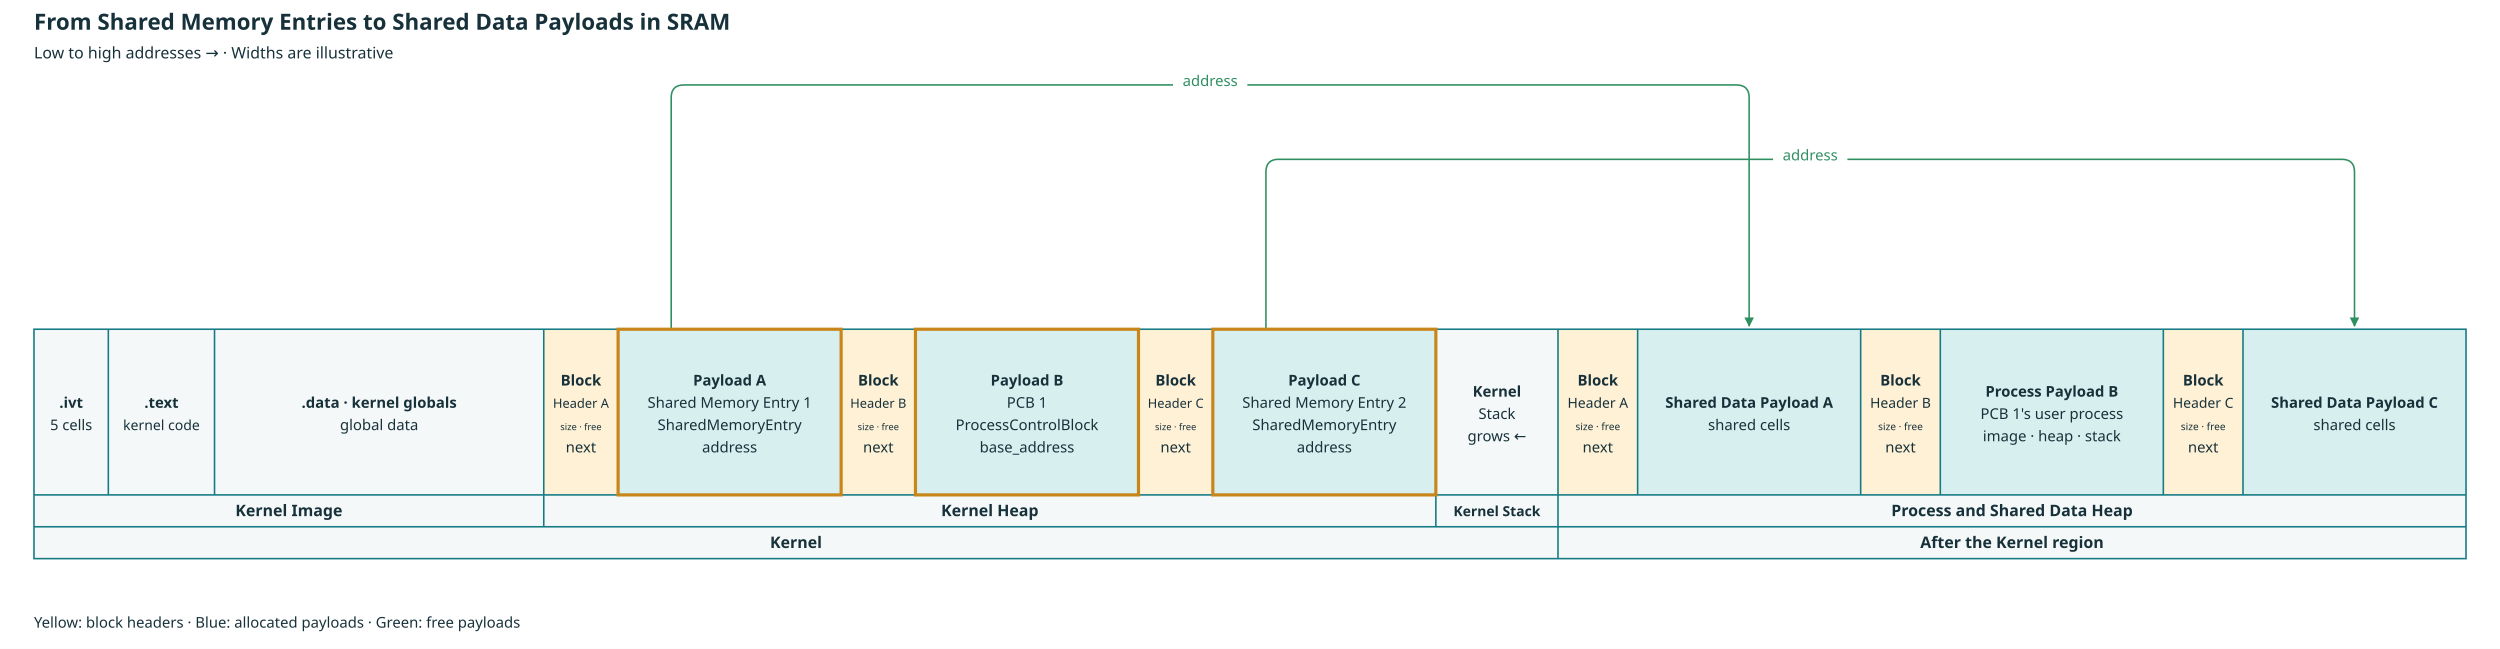
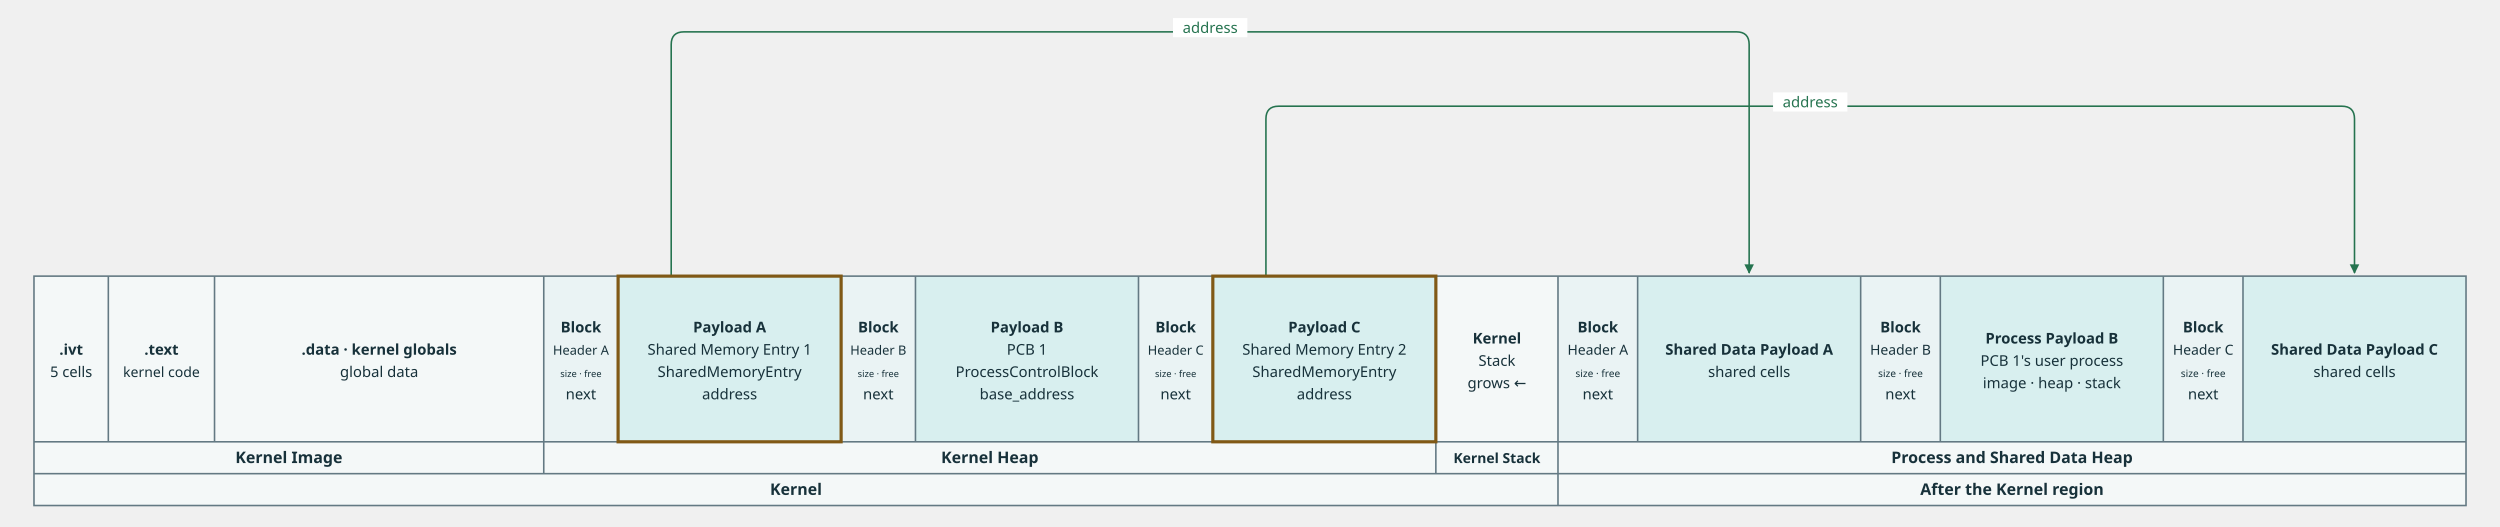
- <svg xmlns="http://www.w3.org/2000/svg" width="2354" height="611" viewBox="0 0 2354 611" role="img" aria-labelledby="title desc">
+ <svg xmlns="http://www.w3.org/2000/svg" width="2354" height="496" viewBox="0 50 2354 496" role="img" aria-labelledby="title desc">
  <defs>
    <marker id="405ea8" viewBox="0 0 10 10" refX="9" refY="5" markerWidth="6" markerHeight="6" orient="auto-start-reverse">
-       <path d="M 0 0 L 10 5 L 0 10 z" fill="#078b98" />
+       <path d="M 0 0 L 10 5 L 0 10 z" fill="#167b84" />
    </marker>
    <marker id="785099" viewBox="0 0 10 10" refX="9" refY="5" markerWidth="6" markerHeight="6" orient="auto-start-reverse">
      <path d="M 0 0 L 10 5 L 0 10 z" fill="#167b84" />
    </marker>
    <marker id="26715b" viewBox="0 0 10 10" refX="9" refY="5" markerWidth="6" markerHeight="6" orient="auto-start-reverse">
-       <path d="M 0 0 L 10 5 L 0 10 z" fill="#2f8f61" />
+       <path d="M 0 0 L 10 5 L 0 10 z" fill="#25734f" />
    </marker>
  </defs>
-   <rect width="2354" height="611" fill="white" />
  <g font-family="Cantarell, sans-serif">
-     <text x="32" y="28" text-anchor="start" font-size="21" font-weight="bold" fill="#17313a">From Shared Memory Entries to Shared Data Payloads in SRAM</text>
-     <text x="32" y="55" text-anchor="start" font-size="15" font-weight="normal" fill="#17313a">Low to high addresses →   ·   Widths are illustrative</text>
    <rect x="32" y="310" width="70" height="156" fill="#f4f8f8" stroke="none" stroke-width="1" />
    <text x="67.0" y="384.0" text-anchor="middle" font-size="14" font-weight="bold" fill="#17313a">.ivt</text>
    <text x="67.0" y="405.0" text-anchor="middle" font-size="13.825" font-weight="normal" fill="#17313a">5 cells</text>
    <rect x="102" y="310" width="100" height="156" fill="#f4f8f8" stroke="none" stroke-width="1" />
    <text x="152.0" y="384.0" text-anchor="middle" font-size="14" font-weight="bold" fill="#17313a">.text</text>
    <text x="152.0" y="405.0" text-anchor="middle" font-size="13.196" font-weight="normal" fill="#17313a">kernel code</text>
    <rect x="202" y="310" width="310" height="156" fill="#f4f8f8" stroke="none" stroke-width="1" />
    <text x="357.0" y="384.0" text-anchor="middle" font-size="14" font-weight="bold" fill="#17313a">.data · kernel globals</text>
    <text x="357.0" y="405.0" text-anchor="middle" font-size="14" font-weight="normal" fill="#17313a">global data</text>
-     <rect x="512" y="310" width="70" height="156" fill="#fff1d6" stroke="none" stroke-width="1" />
+     <rect x="512" y="310" width="70" height="156" fill="#eaf3f4" stroke="none" stroke-width="1" />
    <a href="../../common/heap.header#L5">
      <text x="547.0" y="363.0" text-anchor="middle" font-size="14" font-weight="bold" fill="#17313a">Block</text>
      <text x="547.0" y="384.0" text-anchor="middle" font-size="12.097" font-weight="normal" fill="#17313a">Header A</text>
      <text x="547.0" y="405.0" text-anchor="middle" font-size="8.798" font-weight="normal" fill="#17313a">size · free</text>
      <text x="547.0" y="426.0" text-anchor="middle" font-size="14" font-weight="normal" fill="#17313a">next</text>
    </a>
    <rect x="582" y="310" width="210" height="156" fill="#d8efef" stroke="none" stroke-width="1" />
    <a href="../../kernel/shared_memory.header#L8">
      <text x="687.0" y="363.0" text-anchor="middle" font-size="14" font-weight="bold" fill="#17313a">Payload A</text>
      <text x="687.0" y="384.0" text-anchor="middle" font-size="14" font-weight="normal" fill="#17313a">Shared Memory Entry 1</text>
      <text x="687.0" y="405.0" text-anchor="middle" font-size="14" font-weight="normal" fill="#17313a">SharedMemoryEntry</text>
      <text x="687.0" y="426.0" text-anchor="middle" font-size="14" font-weight="normal" fill="#17313a">address</text>
    </a>
-     <rect x="792" y="310" width="70" height="156" fill="#fff1d6" stroke="none" stroke-width="1" />
+     <rect x="792" y="310" width="70" height="156" fill="#eaf3f4" stroke="none" stroke-width="1" />
    <a href="../../common/heap.header#L5">
      <text x="827.0" y="363.0" text-anchor="middle" font-size="14" font-weight="bold" fill="#17313a">Block</text>
      <text x="827.0" y="384.0" text-anchor="middle" font-size="12.097" font-weight="normal" fill="#17313a">Header B</text>
      <text x="827.0" y="405.0" text-anchor="middle" font-size="8.798" font-weight="normal" fill="#17313a">size · free</text>
      <text x="827.0" y="426.0" text-anchor="middle" font-size="14" font-weight="normal" fill="#17313a">next</text>
    </a>
    <rect x="862" y="310" width="210" height="156" fill="#d8efef" stroke="none" stroke-width="1" />
    <a href="../../kernel/process/process.header#L31">
      <text x="967.0" y="363.0" text-anchor="middle" font-size="14" font-weight="bold" fill="#17313a">Payload B</text>
      <text x="967.0" y="384.0" text-anchor="middle" font-size="14" font-weight="normal" fill="#17313a">PCB 1</text>
      <text x="967.0" y="405.0" text-anchor="middle" font-size="14" font-weight="normal" fill="#17313a">ProcessControlBlock</text>
      <text x="967.0" y="426.0" text-anchor="middle" font-size="14" font-weight="normal" fill="#17313a">base_address</text>
    </a>
-     <rect x="1072" y="310" width="70" height="156" fill="#fff1d6" stroke="none" stroke-width="1" />
+     <rect x="1072" y="310" width="70" height="156" fill="#eaf3f4" stroke="none" stroke-width="1" />
    <a href="../../common/heap.header#L5">
      <text x="1107.0" y="363.0" text-anchor="middle" font-size="14" font-weight="bold" fill="#17313a">Block</text>
      <text x="1107.0" y="384.0" text-anchor="middle" font-size="12.097" font-weight="normal" fill="#17313a">Header C</text>
      <text x="1107.0" y="405.0" text-anchor="middle" font-size="8.798" font-weight="normal" fill="#17313a">size · free</text>
      <text x="1107.0" y="426.0" text-anchor="middle" font-size="14" font-weight="normal" fill="#17313a">next</text>
    </a>
    <rect x="1142" y="310" width="210" height="156" fill="#d8efef" stroke="none" stroke-width="1" />
    <a href="../../kernel/shared_memory.header#L8">
      <text x="1247.0" y="363.0" text-anchor="middle" font-size="14" font-weight="bold" fill="#17313a">Payload C</text>
      <text x="1247.0" y="384.0" text-anchor="middle" font-size="14" font-weight="normal" fill="#17313a">Shared Memory Entry 2</text>
      <text x="1247.0" y="405.0" text-anchor="middle" font-size="14" font-weight="normal" fill="#17313a">SharedMemoryEntry</text>
      <text x="1247.0" y="426.0" text-anchor="middle" font-size="14" font-weight="normal" fill="#17313a">address</text>
    </a>
    <rect x="1352" y="310" width="115" height="156" fill="#f4f8f8" stroke="none" stroke-width="1" />
    <text x="1409.5" y="373.5" text-anchor="middle" font-size="14" font-weight="bold" fill="#17313a">Kernel</text>
    <text x="1409.5" y="394.5" text-anchor="middle" font-size="14" font-weight="normal" fill="#17313a">Stack</text>
    <text x="1409.5" y="415.5" text-anchor="middle" font-size="14" font-weight="normal" fill="#17313a">grows ←</text>
-     <rect x="1467" y="310" width="75" height="156" fill="#fff1d6" stroke="none" stroke-width="1" />
+     <rect x="1467" y="310" width="75" height="156" fill="#eaf3f4" stroke="none" stroke-width="1" />
    <a href="../../common/heap.header#L5">
      <text x="1504.5" y="363.0" text-anchor="middle" font-size="14" font-weight="bold" fill="#17313a">Block</text>
      <text x="1504.5" y="384.0" text-anchor="middle" font-size="13.105" font-weight="normal" fill="#17313a">Header A</text>
      <text x="1504.5" y="405.0" text-anchor="middle" font-size="9.531" font-weight="normal" fill="#17313a">size · free</text>
      <text x="1504.5" y="426.0" text-anchor="middle" font-size="14" font-weight="normal" fill="#17313a">next</text>
    </a>
    <rect x="1542" y="310" width="210" height="156" fill="#d8efef" stroke="none" stroke-width="1" />
    <text x="1647.0" y="384.0" text-anchor="middle" font-size="14" font-weight="bold" fill="#17313a">Shared Data Payload A</text>
    <text x="1647.0" y="405.0" text-anchor="middle" font-size="14" font-weight="normal" fill="#17313a">shared cells</text>
-     <rect x="1752" y="310" width="75" height="156" fill="#fff1d6" stroke="none" stroke-width="1" />
+     <rect x="1752" y="310" width="75" height="156" fill="#eaf3f4" stroke="none" stroke-width="1" />
    <a href="../../common/heap.header#L5">
      <text x="1789.5" y="363.0" text-anchor="middle" font-size="14" font-weight="bold" fill="#17313a">Block</text>
      <text x="1789.5" y="384.0" text-anchor="middle" font-size="13.105" font-weight="normal" fill="#17313a">Header B</text>
      <text x="1789.5" y="405.0" text-anchor="middle" font-size="9.531" font-weight="normal" fill="#17313a">size · free</text>
      <text x="1789.5" y="426.0" text-anchor="middle" font-size="14" font-weight="normal" fill="#17313a">next</text>
    </a>
    <rect x="1827" y="310" width="210" height="156" fill="#d8efef" stroke="none" stroke-width="1" />
    <text x="1932.0" y="373.5" text-anchor="middle" font-size="14" font-weight="bold" fill="#17313a">Process Payload B</text>
    <text x="1932.0" y="394.5" text-anchor="middle" font-size="14" font-weight="normal" fill="#17313a">PCB 1's user process</text>
    <text x="1932.0" y="415.5" text-anchor="middle" font-size="14" font-weight="normal" fill="#17313a">image · heap · stack</text>
-     <rect x="2037" y="310" width="75" height="156" fill="#fff1d6" stroke="none" stroke-width="1" />
+     <rect x="2037" y="310" width="75" height="156" fill="#eaf3f4" stroke="none" stroke-width="1" />
    <a href="../../common/heap.header#L5">
      <text x="2074.5" y="363.0" text-anchor="middle" font-size="14" font-weight="bold" fill="#17313a">Block</text>
      <text x="2074.5" y="384.0" text-anchor="middle" font-size="13.105" font-weight="normal" fill="#17313a">Header C</text>
      <text x="2074.5" y="405.0" text-anchor="middle" font-size="9.531" font-weight="normal" fill="#17313a">size · free</text>
      <text x="2074.5" y="426.0" text-anchor="middle" font-size="14" font-weight="normal" fill="#17313a">next</text>
    </a>
    <rect x="2112" y="310" width="210" height="156" fill="#d8efef" stroke="none" stroke-width="1" />
    <text x="2217.0" y="384.0" text-anchor="middle" font-size="14" font-weight="bold" fill="#17313a">Shared Data Payload C</text>
    <text x="2217.0" y="405.0" text-anchor="middle" font-size="14" font-weight="normal" fill="#17313a">shared cells</text>
    <rect x="32" y="466" width="480" height="30" fill="#f4f8f8" stroke="none" stroke-width="1" />
    <text x="272.0" y="486" text-anchor="middle" font-size="15" font-weight="bold" fill="#17313a">Kernel Image</text>
    <rect x="512" y="466" width="840" height="30" fill="#f4f8f8" stroke="none" stroke-width="1" />
    <text x="932.0" y="486" text-anchor="middle" font-size="15" font-weight="bold" fill="#17313a">Kernel Heap</text>
-     <path d="M 512 466 v 30" fill="none" stroke="#167b84" stroke-width="1.5" />
+     <path d="M 512 466 v 30" fill="none" stroke="#637983" stroke-width="1.5" />
    <rect x="1352" y="466" width="115" height="30" fill="#f4f8f8" stroke="none" stroke-width="1" />
    <text x="1409.5" y="486" text-anchor="middle" font-size="13.113" font-weight="bold" fill="#17313a">Kernel Stack</text>
-     <path d="M 1352 466 v 30" fill="none" stroke="#167b84" stroke-width="1.5" />
+     <path d="M 1352 466 v 30" fill="none" stroke="#637983" stroke-width="1.5" />
    <rect x="1467" y="466" width="855" height="30" fill="#f4f8f8" stroke="none" stroke-width="1" />
    <text x="1894.5" y="486" text-anchor="middle" font-size="15" font-weight="bold" fill="#17313a">Process and Shared Data Heap</text>
-     <path d="M 1467 466 v 30" fill="none" stroke="#167b84" stroke-width="1.5" />
-     <path d="M 32 466 H 2322" fill="none" stroke="#167b84" stroke-width="1.5" />
+     <path d="M 1467 466 v 30" fill="none" stroke="#637983" stroke-width="1.5" />
+     <path d="M 32 466 H 2322" fill="none" stroke="#637983" stroke-width="1.5" />
    <rect x="32" y="496" width="1435" height="30" fill="#f4f8f8" stroke="none" stroke-width="1" />
    <text x="749.5" y="516" text-anchor="middle" font-size="15" font-weight="bold" fill="#17313a">Kernel</text>
    <rect x="1467" y="496" width="855" height="30" fill="#f4f8f8" stroke="none" stroke-width="1" />
    <text x="1894.5" y="516" text-anchor="middle" font-size="15" font-weight="bold" fill="#17313a">After the Kernel region</text>
-     <path d="M 1467 496 v 30" fill="none" stroke="#167b84" stroke-width="1.5" />
-     <path d="M 32 496 H 2322" fill="none" stroke="#167b84" stroke-width="1.5" />
-     <path d="M 102 310 v 156" fill="none" stroke="#167b84" stroke-width="1.5" />
-     <path d="M 202 310 v 156" fill="none" stroke="#167b84" stroke-width="1.5" />
-     <path d="M 512 310 v 156" fill="none" stroke="#167b84" stroke-width="1.5" />
-     <path d="M 582 310 v 156" fill="none" stroke="#167b84" stroke-width="1.5" />
-     <path d="M 792 310 v 156" fill="none" stroke="#167b84" stroke-width="1.5" />
-     <path d="M 862 310 v 156" fill="none" stroke="#167b84" stroke-width="1.5" />
-     <path d="M 1072 310 v 156" fill="none" stroke="#167b84" stroke-width="1.5" />
-     <path d="M 1142 310 v 156" fill="none" stroke="#167b84" stroke-width="1.5" />
-     <path d="M 1352 310 v 156" fill="none" stroke="#167b84" stroke-width="1.5" />
-     <path d="M 1467 310 v 156" fill="none" stroke="#167b84" stroke-width="1.5" />
-     <path d="M 1542 310 v 156" fill="none" stroke="#167b84" stroke-width="1.5" />
-     <path d="M 1752 310 v 156" fill="none" stroke="#167b84" stroke-width="1.5" />
-     <path d="M 1827 310 v 156" fill="none" stroke="#167b84" stroke-width="1.5" />
-     <path d="M 2037 310 v 156" fill="none" stroke="#167b84" stroke-width="1.5" />
-     <path d="M 2112 310 v 156" fill="none" stroke="#167b84" stroke-width="1.5" />
-     <rect x="32" y="310" width="2290" height="216" fill="none" stroke="#167b84" stroke-width="1.5" />
-     <path d="M 632.0 310 V 92 Q 632.0 80 644.0 80 H 1635.0 Q 1647.0 80 1647.0 92 V 307" fill="none" stroke="#2f8f61" stroke-width="1.5" marker-end="url(#26715b)" />
+     <path d="M 1467 496 v 30" fill="none" stroke="#637983" stroke-width="1.5" />
+     <path d="M 32 496 H 2322" fill="none" stroke="#637983" stroke-width="1.5" />
+     <path d="M 102 310 v 156" fill="none" stroke="#637983" stroke-width="1.5" />
+     <path d="M 202 310 v 156" fill="none" stroke="#637983" stroke-width="1.5" />
+     <path d="M 512 310 v 156" fill="none" stroke="#637983" stroke-width="1.5" />
+     <path d="M 582 310 v 156" fill="none" stroke="#637983" stroke-width="1.5" />
+     <path d="M 792 310 v 156" fill="none" stroke="#637983" stroke-width="1.5" />
+     <path d="M 862 310 v 156" fill="none" stroke="#637983" stroke-width="1.5" />
+     <path d="M 1072 310 v 156" fill="none" stroke="#637983" stroke-width="1.5" />
+     <path d="M 1142 310 v 156" fill="none" stroke="#637983" stroke-width="1.5" />
+     <path d="M 1352 310 v 156" fill="none" stroke="#637983" stroke-width="1.5" />
+     <path d="M 1467 310 v 156" fill="none" stroke="#637983" stroke-width="1.5" />
+     <path d="M 1542 310 v 156" fill="none" stroke="#637983" stroke-width="1.5" />
+     <path d="M 1752 310 v 156" fill="none" stroke="#637983" stroke-width="1.5" />
+     <path d="M 1827 310 v 156" fill="none" stroke="#637983" stroke-width="1.5" />
+     <path d="M 2037 310 v 156" fill="none" stroke="#637983" stroke-width="1.5" />
+     <path d="M 2112 310 v 156" fill="none" stroke="#637983" stroke-width="1.5" />
+     <rect x="32" y="310" width="2290" height="216" fill="none" stroke="#637983" stroke-width="1.5" />
+     <path d="M 632.0 310 V 92 Q 632.0 80 644.0 80 H 1635.0 Q 1647.0 80 1647.0 92 V 307" fill="none" stroke="#25734f" stroke-width="1.5" marker-end="url(#26715b)" />
    <rect x="1104.5" y="67" width="70" height="18" fill="white" stroke="none" stroke-width="1" />
-     <text x="1139.5" y="81" text-anchor="middle" font-size="14" font-weight="normal" fill="#2f8f61">address</text>
-     <path d="M 1192.0 310 V 162 Q 1192.0 150 1204.0 150 H 2205.0 Q 2217.0 150 2217.0 162 V 307" fill="none" stroke="#2f8f61" stroke-width="1.5" marker-end="url(#26715b)" />
+     <text x="1139.5" y="81" text-anchor="middle" font-size="14" font-weight="normal" fill="#25734f">address</text>
+     <path d="M 1192.0 310 V 162 Q 1192.0 150 1204.0 150 H 2205.0 Q 2217.0 150 2217.0 162 V 307" fill="none" stroke="#25734f" stroke-width="1.5" marker-end="url(#26715b)" />
    <rect x="1669.5" y="137" width="70" height="18" fill="white" stroke="none" stroke-width="1" />
-     <text x="1704.5" y="151" text-anchor="middle" font-size="14" font-weight="normal" fill="#2f8f61">address</text>
-     <rect x="582" y="310" width="210" height="156" fill="none" stroke="#c8861a" stroke-width="3" />
-     <rect x="862" y="310" width="210" height="156" fill="none" stroke="#c8861a" stroke-width="3" />
-     <rect x="1142" y="310" width="210" height="156" fill="none" stroke="#c8861a" stroke-width="3" />
-     <text x="32" y="591" text-anchor="start" font-size="14" font-weight="normal" fill="#17313a">Yellow: block headers   ·   Blue: allocated payloads   ·   Green: free payloads</text>
+     <text x="1704.5" y="151" text-anchor="middle" font-size="14" font-weight="normal" fill="#25734f">address</text>
+     <rect x="582" y="310" width="210" height="156" fill="none" stroke="#805916" stroke-width="3" />
+     <rect x="1142" y="310" width="210" height="156" fill="none" stroke="#805916" stroke-width="3" />
  </g>
</svg>
